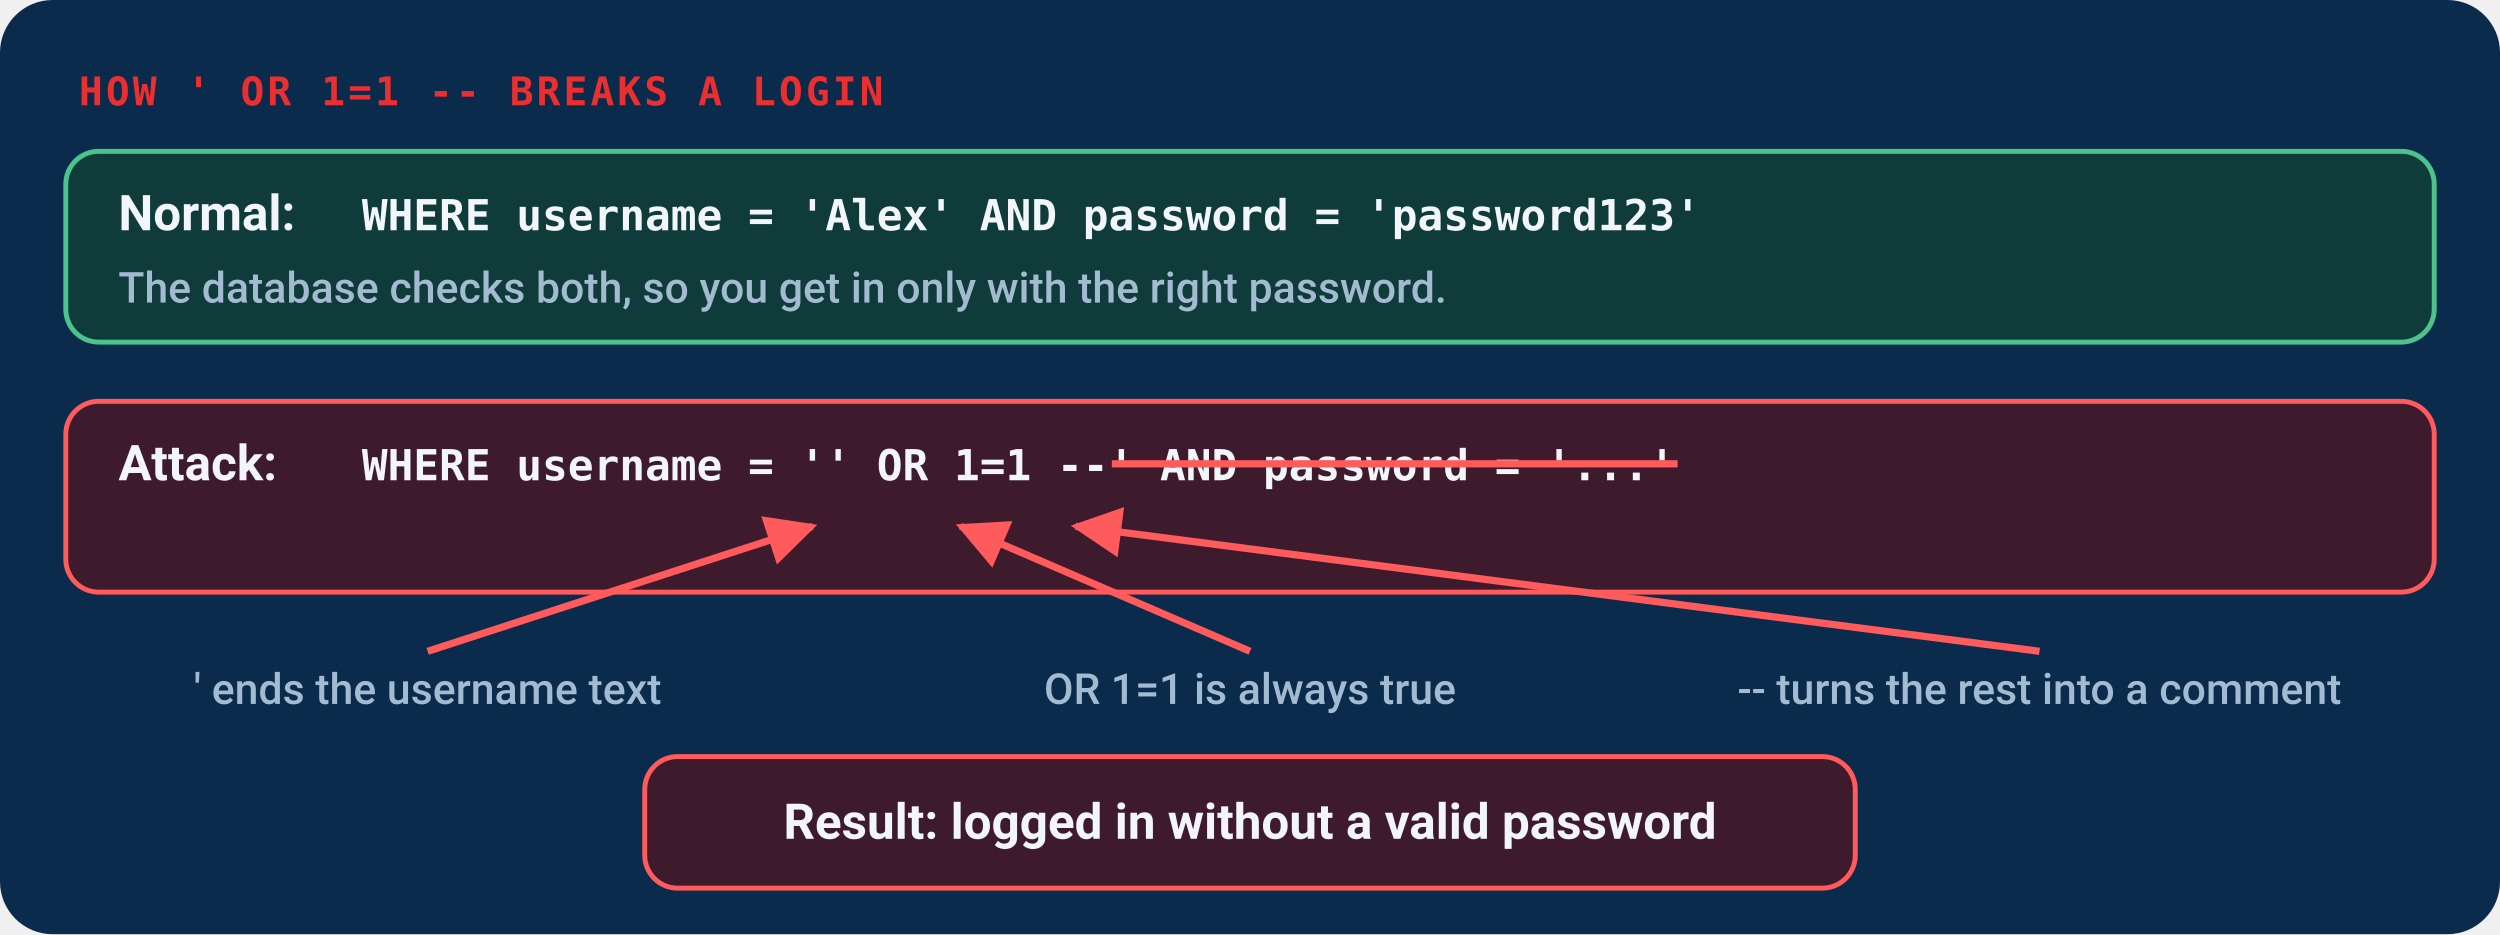
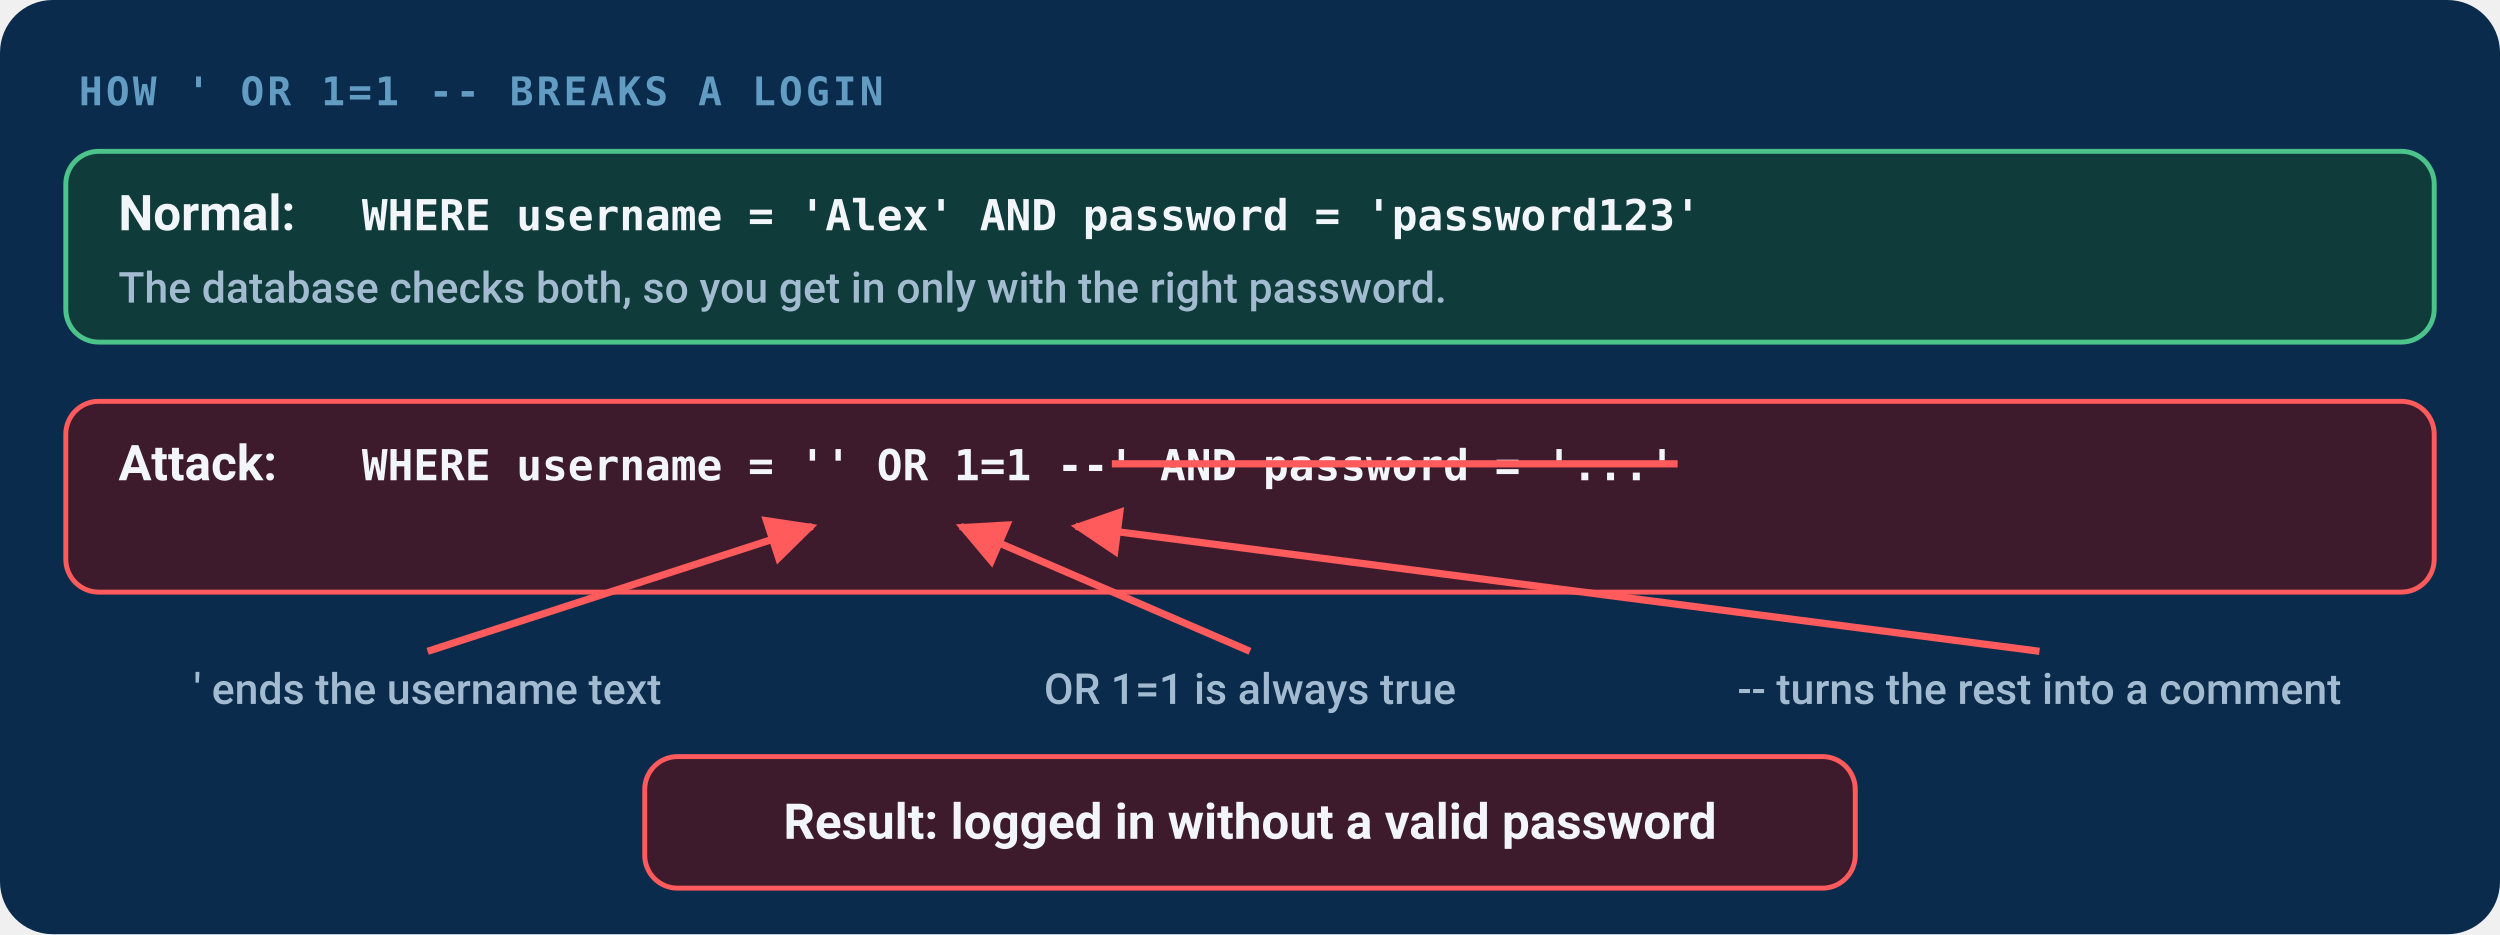
<svg xmlns="http://www.w3.org/2000/svg" viewBox="0 0 760 284" width="760" height="284" role="img" aria-labelledby="t d">
  <style>
.bg{fill:#0a2b4b}
.t{font:600 15px system-ui,-apple-system,'Segoe UI',Roboto,sans-serif;fill:#f2f6fa}
.tb{font:700 17px system-ui,-apple-system,'Segoe UI',Roboto,sans-serif;fill:#f2f6fa}
.s{font:500 13px system-ui,-apple-system,'Segoe UI',Roboto,sans-serif;fill:#a3bbd0}
.m{font:600 13px ui-monospace,Menlo,Consolas,monospace;fill:#f2f6fa}
- .h{font:700 12px ui-monospace,Menlo,Consolas,monospace;fill:#eb2f31;letter-spacing:.08em}
+ .h{font:700 12px ui-monospace,Menlo,Consolas,monospace;fill:#629cc3;letter-spacing:.08em}
.w{fill:#ffffff}
.box{fill:#0f3557;stroke:#2c5a80;stroke-width:1.5}
.acc{fill:#123c60;stroke:#629cc3;stroke-width:1.5}
.bad{fill:#3d1a2c;stroke:#ff5a5c;stroke-width:1.5}
.good{fill:#0f3b3a;stroke:#4cc38a;stroke-width:1.5}
.amb{fill:#33301f;stroke:#f2b544;stroke-width:1.5}
.dim{fill:#0c3052;stroke:#24496b;stroke-width:1.5}
- .solid-acc{fill:#629cc3}.solid-bad{fill:#eb2f31}.solid-good{fill:#2f9a5f}.solid-amb{fill:#c98f22}.solid-ink{fill:#f2f6fa}
+ .solid-acc{fill:#629cc3}.solid-bad{fill:#3f7aa3}.solid-good{fill:#2f9a5f}.solid-amb{fill:#c98f22}.solid-ink{fill:#f2f6fa}
.ln{stroke:#a3bbd0;stroke-width:2;fill:none}
.ln-acc{stroke:#629cc3;stroke-width:2.2;fill:none}
.ln-bad{stroke:#ff5a5c;stroke-width:2.2;fill:none}
.ln-good{stroke:#4cc38a;stroke-width:2.2;fill:none}
.dash{stroke-dasharray:6 5}
.tx-acc{fill:#629cc3}.tx-bad{fill:#ff5a5c}.tx-good{fill:#4cc38a}.tx-amb{fill:#f2b544}
.ic{fill:none;stroke:#f2f6fa;stroke-width:2;stroke-linecap:round;stroke-linejoin:round}
.ic-bad{fill:none;stroke:#ff5a5c;stroke-width:2;stroke-linecap:round;stroke-linejoin:round}
.ic-acc{fill:none;stroke:#629cc3;stroke-width:2;stroke-linecap:round;stroke-linejoin:round}
.mk-ln{fill:#a3bbd0}.mk-acc{fill:#629cc3}.mk-bad{fill:#ff5a5c}.mk-good{fill:#4cc38a}
</style>
  <defs>
    <marker id="a-ln" viewBox="0 0 10 10" refX="9" refY="5" markerWidth="7" markerHeight="7" orient="auto-start-reverse">
      <path d="M0 0 10 5 0 10z" class="mk-ln" />
    </marker>
    <marker id="a-acc" viewBox="0 0 10 10" refX="9" refY="5" markerWidth="7" markerHeight="7" orient="auto-start-reverse">
      <path d="M0 0 10 5 0 10z" class="mk-acc" />
    </marker>
    <marker id="a-bad" viewBox="0 0 10 10" refX="9" refY="5" markerWidth="7" markerHeight="7" orient="auto-start-reverse">
      <path d="M0 0 10 5 0 10z" class="mk-bad" />
    </marker>
    <marker id="a-good" viewBox="0 0 10 10" refX="9" refY="5" markerWidth="7" markerHeight="7" orient="auto-start-reverse">
      <path d="M0 0 10 5 0 10z" class="mk-good" />
    </marker>
  </defs>
  <rect class="bg" width="760" height="284" rx="16" />
  <text x="24" y="32" class="h" text-anchor="start">HOW ' OR 1=1 -- BREAKS A LOGIN</text>
  <rect x="20" y="46" width="720" height="58" rx="10" class="good" />
  <text x="36" y="70" class="t" text-anchor="start">Normal:</text>
  <text x="110" y="70" class="m" text-anchor="start">WHERE username = 'Alex' AND password = 'password123'</text>
  <text x="36" y="92" class="s" text-anchor="start">The database checks both, so you get in only with the right password.</text>
  <rect x="20" y="122" width="720" height="58" rx="10" class="bad" />
  <text x="36" y="146" class="t" text-anchor="start">Attack:</text>
  <text x="110" y="146" class="m" text-anchor="start">WHERE username = '' OR 1=1 --' AND password = '...'</text>
  <path d="M338 141 H510" class="ln-bad" />
  <path d="M130 198 L247 160" class="ln-bad" marker-end="url(#a-bad)" />
  <text x="130" y="214" class="s" text-anchor="middle">' ends the username text</text>
  <path d="M380 198 L292 160" class="ln-bad" marker-end="url(#a-bad)" />
  <text x="380" y="214" class="s" text-anchor="middle">OR 1=1 is always true</text>
  <path d="M620 198 L327 160" class="ln-bad" marker-end="url(#a-bad)" />
  <text x="620" y="214" class="s" text-anchor="middle">-- turns the rest into a comment</text>
  <rect x="196" y="230" width="368" height="40" rx="10" class="bad" />
  <text x="380" y="255" class="t" text-anchor="middle">Result: logged in without a valid password</text>
</svg>
